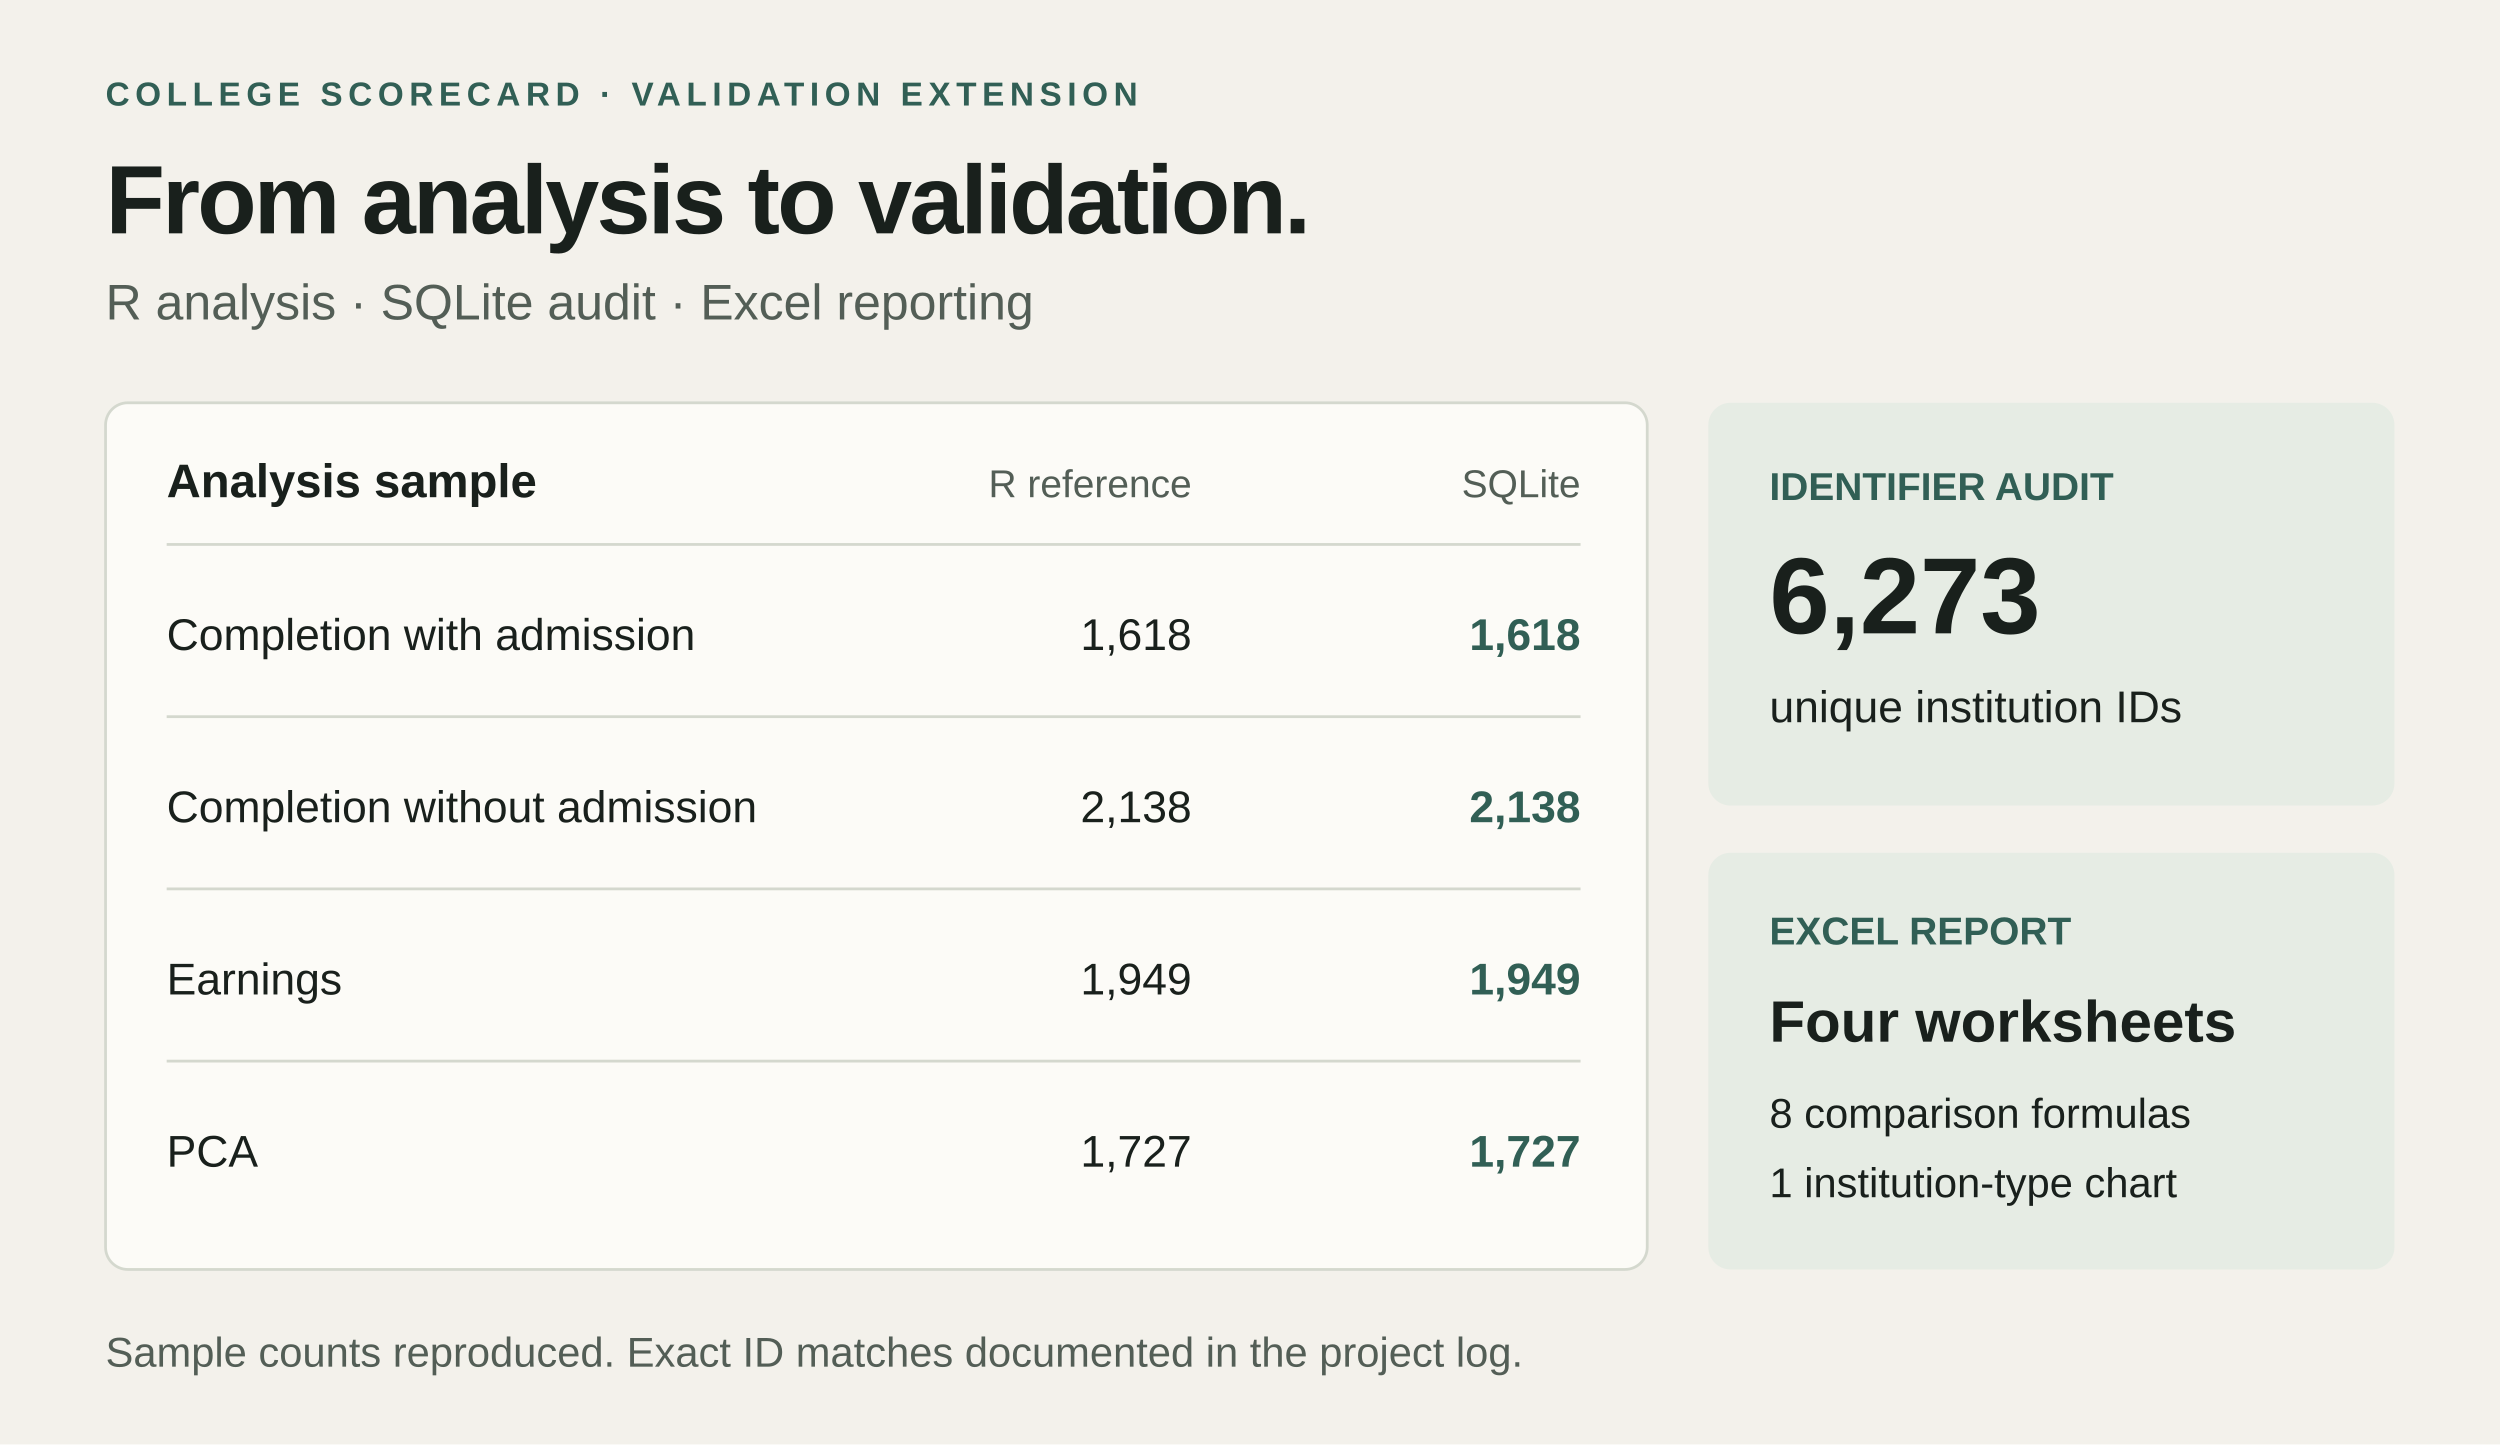
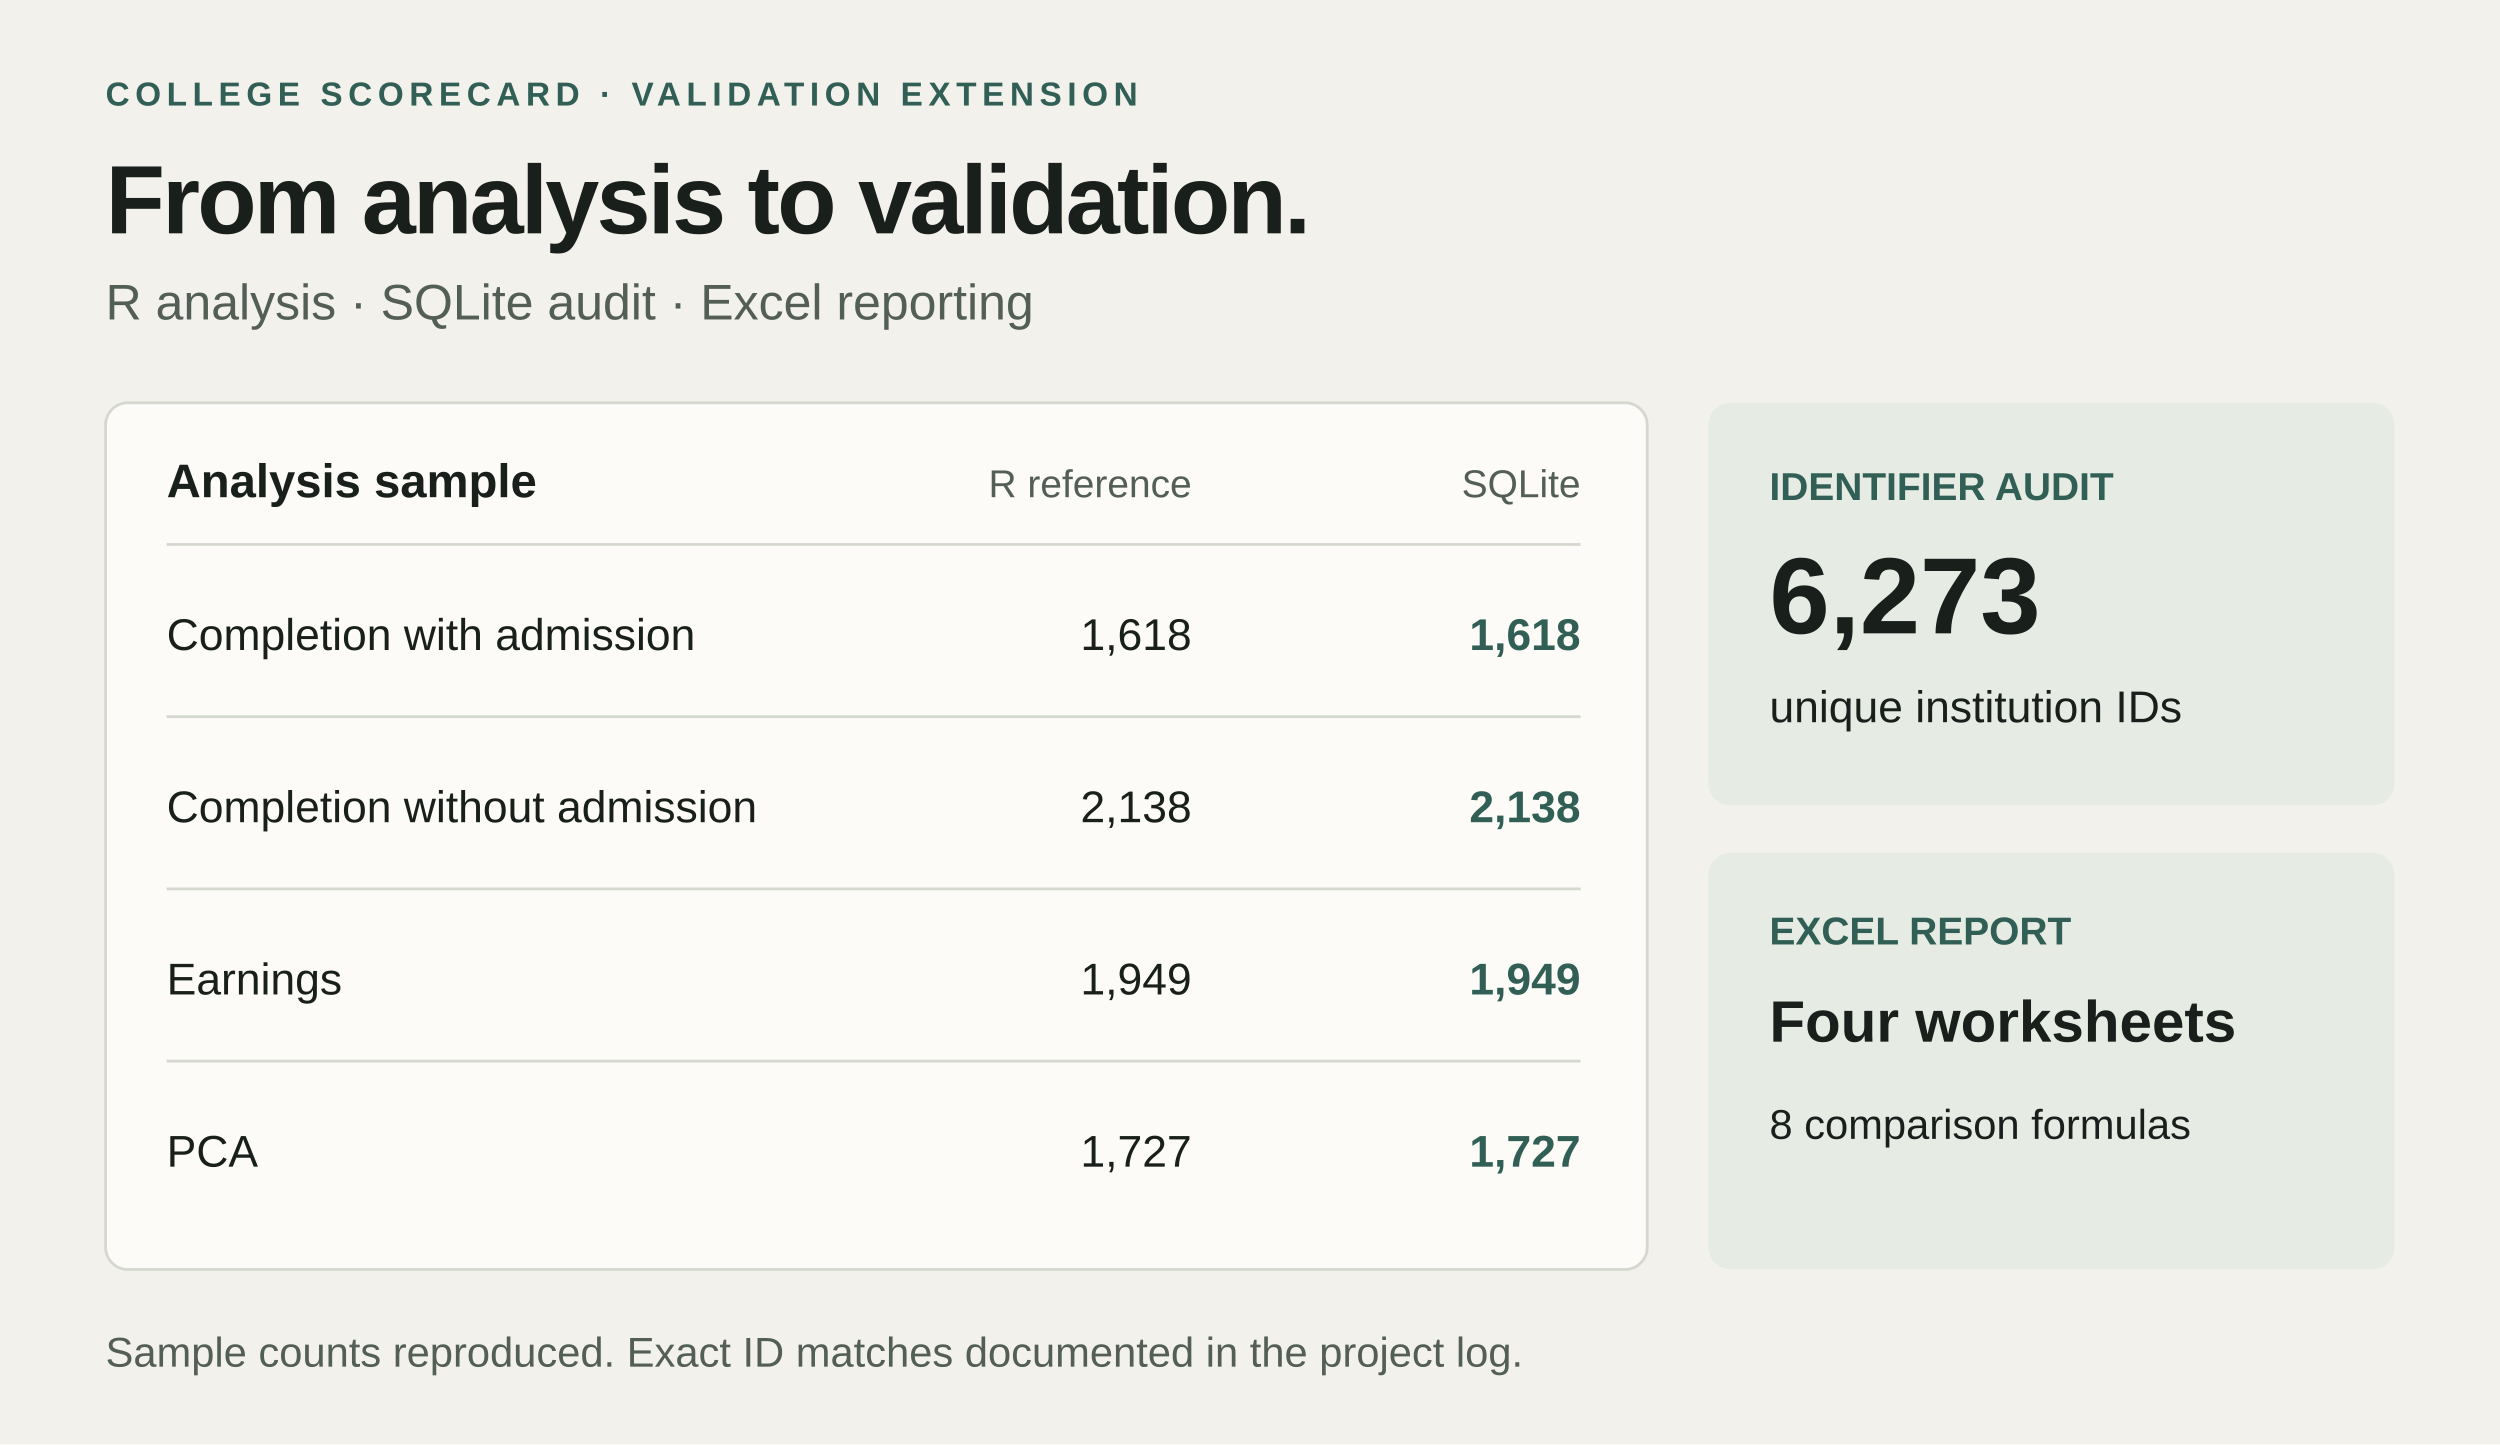
<svg xmlns="http://www.w3.org/2000/svg" width="900" height="520" viewBox="0 0 900 520" role="img" aria-labelledby="title description">
  <rect width="900" height="520" fill="#f3f1eb" />
  <g font-family="Arial, Helvetica, sans-serif" fill="#19201c">
    <text x="38" y="38" font-size="12" font-weight="700" letter-spacing="2" fill="#315f55">COLLEGE SCORECARD · VALIDATION EXTENSION</text>
    <text x="38" y="84" font-size="35" font-weight="700" letter-spacing="-1">From analysis to validation.</text>
    <text x="38" y="115" font-size="18" fill="#535e56">R analysis · SQLite audit · Excel reporting</text>
    <rect x="38" y="145" width="555" height="312" rx="8" fill="#fcfbf7" stroke="#d4d8ce" />
    <text x="60" y="179" font-size="17" font-weight="700">Analysis sample</text>
    <text x="429" y="179" text-anchor="end" font-size="14" fill="#535e56">R reference</text>
    <text x="569" y="179" text-anchor="end" font-size="14" fill="#535e56">SQLite</text>
    <path d="M60 196H569 M60 258H569 M60 320H569 M60 382H569" stroke="#d4d8ce" />
    <g font-size="16">
      <text x="60" y="234">Completion with admission</text>
      <text x="429" y="234" text-anchor="end">1,618</text>
      <text x="569" y="234" text-anchor="end" font-weight="700" fill="#315f55">1,618</text>
      <text x="60" y="296">Completion without admission</text>
      <text x="429" y="296" text-anchor="end">2,138</text>
      <text x="569" y="296" text-anchor="end" font-weight="700" fill="#315f55">2,138</text>
      <text x="60" y="358">Earnings</text>
      <text x="429" y="358" text-anchor="end">1,949</text>
      <text x="569" y="358" text-anchor="end" font-weight="700" fill="#315f55">1,949</text>
      <text x="60" y="420">PCA</text>
      <text x="429" y="420" text-anchor="end">1,727</text>
      <text x="569" y="420" text-anchor="end" font-weight="700" fill="#315f55">1,727</text>
    </g>
    <rect x="615" y="145" width="247" height="145" rx="8" fill="#e6ece4" />
    <text x="637" y="180" font-size="14" font-weight="700" fill="#315f55">IDENTIFIER AUDIT</text>
    <text x="637" y="228" font-size="39" font-weight="700">6,273</text>
    <text x="637" y="260" font-size="16">unique institution IDs</text>
    <rect x="615" y="307" width="247" height="150" rx="8" fill="#e6ece4" />
    <text x="637" y="340" font-size="14" font-weight="700" fill="#315f55">EXCEL REPORT</text>
    <text x="637" y="375" font-size="21" font-weight="700">Four worksheets</text>
-     <text x="637" y="406" font-size="15">8 comparison formulas</text>
-     <text x="637" y="431" font-size="15">1 institution-type chart</text>
+     <text x="637" y="410" font-size="15">8 comparison formulas</text>
    <text x="38" y="492" font-size="15" fill="#535e56">Sample counts reproduced. Exact ID matches documented in the project log.</text>
  </g>
</svg>
